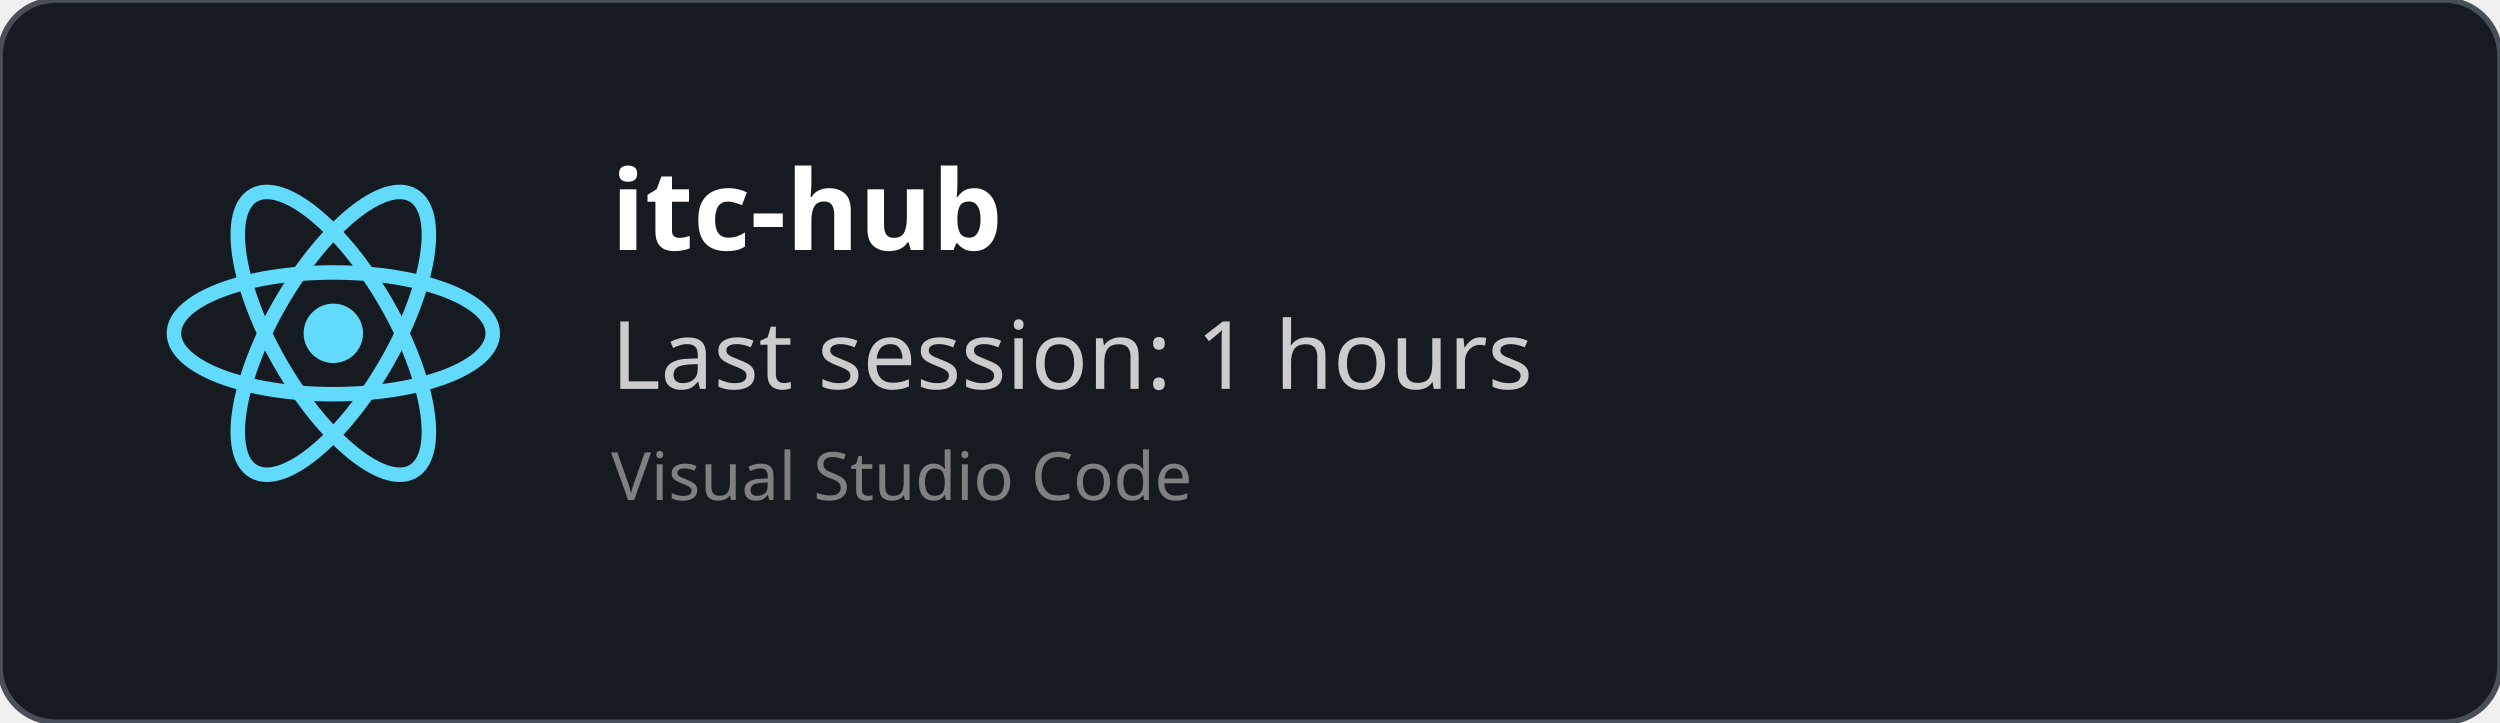
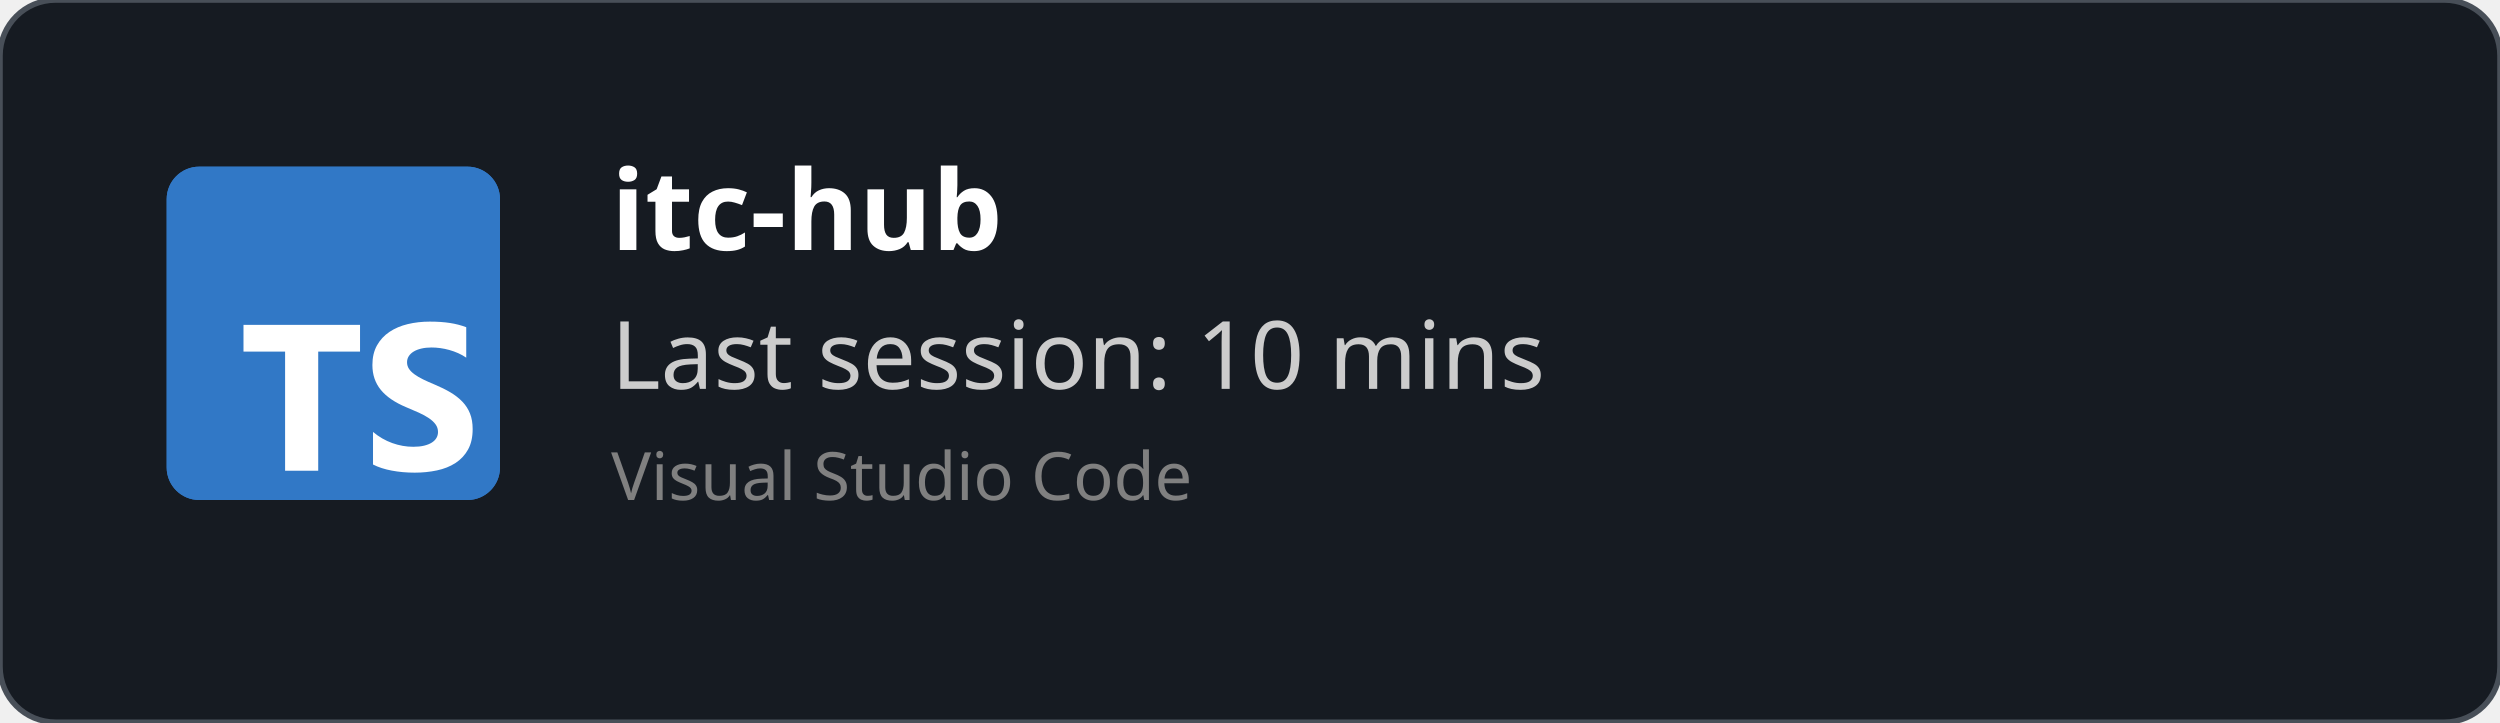
<svg xmlns="http://www.w3.org/2000/svg" width="450" height="130" viewBox="0 0 450 130" fill="none" role="img">
  <style>
    *{
        font-family: 'Segoe UI', Ubuntu, monospace
    }
    </style>
  <defs>
    <clipPath id="horizontalClip" x="20" y="20" width="500" height="200">
      <rect x="90" y="20" width="300" height="50" />
    </clipPath>
  </defs>
  <rect width="450" height="130" fill="rgba(22,27,34)" stroke="#484f58" stroke-width="1" fill-opacity="1" stroke-opacity="1" x="0" y="0" rx="10px" ry="10px">
    </rect>
-   <svg height="60" width="60" x="30" y="30" viewBox="-11.5 -10.232 23 20.463">
-     <circle cx="0" cy="0" r="2.05" fill="#61dafb" />
-     <g stroke="#61dafb" stroke-width="1" fill="none">
-       <ellipse rx="11" ry="4.2" />
-       <ellipse rx="11" ry="4.2" transform="rotate(60)" />
-       <ellipse rx="11" ry="4.2" transform="rotate(120)" />
-     </g>
+   <svg fill="none" height="60" viewBox="0 0 512 512" width="60" x="30" y="30">
+     <rect fill="#3178c6" height="512" rx="50" width="512" />
+     <rect fill="#3178c6" height="512" rx="50" width="512" />
+     <path clip-rule="evenodd" d="m316.939 407.424v50.061c8.138 4.172 17.763 7.3 28.875 9.386s22.823 3.129 35.135 3.129c11.999 0 23.397-1.147 34.196-3.442 10.799-2.294 20.268-6.075 28.406-11.342 8.138-5.266 14.581-12.15 19.328-20.65s7.121-19.007 7.121-31.522c0-9.074-1.356-17.026-4.069-23.857s-6.625-12.906-11.738-18.225c-5.112-5.319-11.242-10.091-18.389-14.315s-15.207-8.213-24.18-11.967c-6.573-2.712-12.468-5.345-17.685-7.9-5.217-2.556-9.651-5.163-13.303-7.822-3.652-2.66-6.469-5.476-8.451-8.448-1.982-2.973-2.974-6.336-2.974-10.091 0-3.441.887-6.544 2.661-9.308s4.278-5.136 7.512-7.118c3.235-1.981 7.199-3.52 11.894-4.615 4.696-1.095 9.912-1.642 15.651-1.642 4.173 0 8.581.313 13.224.938 4.643.626 9.312 1.591 14.008 2.894 4.695 1.304 9.259 2.947 13.694 4.928 4.434 1.982 8.529 4.276 12.285 6.884v-46.776c-7.616-2.92-15.937-5.084-24.962-6.492s-19.381-2.112-31.066-2.112c-11.895 0-23.163 1.278-33.805 3.833s-20.006 6.544-28.093 11.967c-8.086 5.424-14.476 12.333-19.171 20.729-4.695 8.395-7.043 18.433-7.043 30.114 0 14.914 4.304 27.638 12.912 38.172 8.607 10.533 21.675 19.45 39.204 26.751 6.886 2.816 13.303 5.579 19.25 8.291s11.086 5.528 15.415 8.448c4.33 2.92 7.747 6.101 10.252 9.543 2.504 3.441 3.756 7.352 3.756 11.733 0 3.233-.783 6.231-2.348 8.995s-3.939 5.162-7.121 7.196-7.147 3.624-11.894 4.771c-4.748 1.148-10.303 1.721-16.668 1.721-10.851 0-21.597-1.903-32.24-5.71-10.642-3.806-20.502-9.516-29.579-17.13zm-84.159-123.342h64.22v-41.082h-179v41.082h63.906v182.918h50.874z" fill="#fff" fill-rule="evenodd" />
  </svg>
  <text x="110" y="45" font-size="20" clip-path="url(#horizontalClip)" font-weight="bold" font-family="Ubuntu" fill="white">
    itc-hub
    </text>
  <text x="110" y="70" font-size="17px" font-family="Ubuntu" fill="#ccc">
-     Last session: 1 hours
+     Last session: 10 mins
    </text>
  <text x="110" y="90" font-size="12px" font-family="Ubuntu" fill="grey">
    Visual Studio Code
    </text>
</svg>
